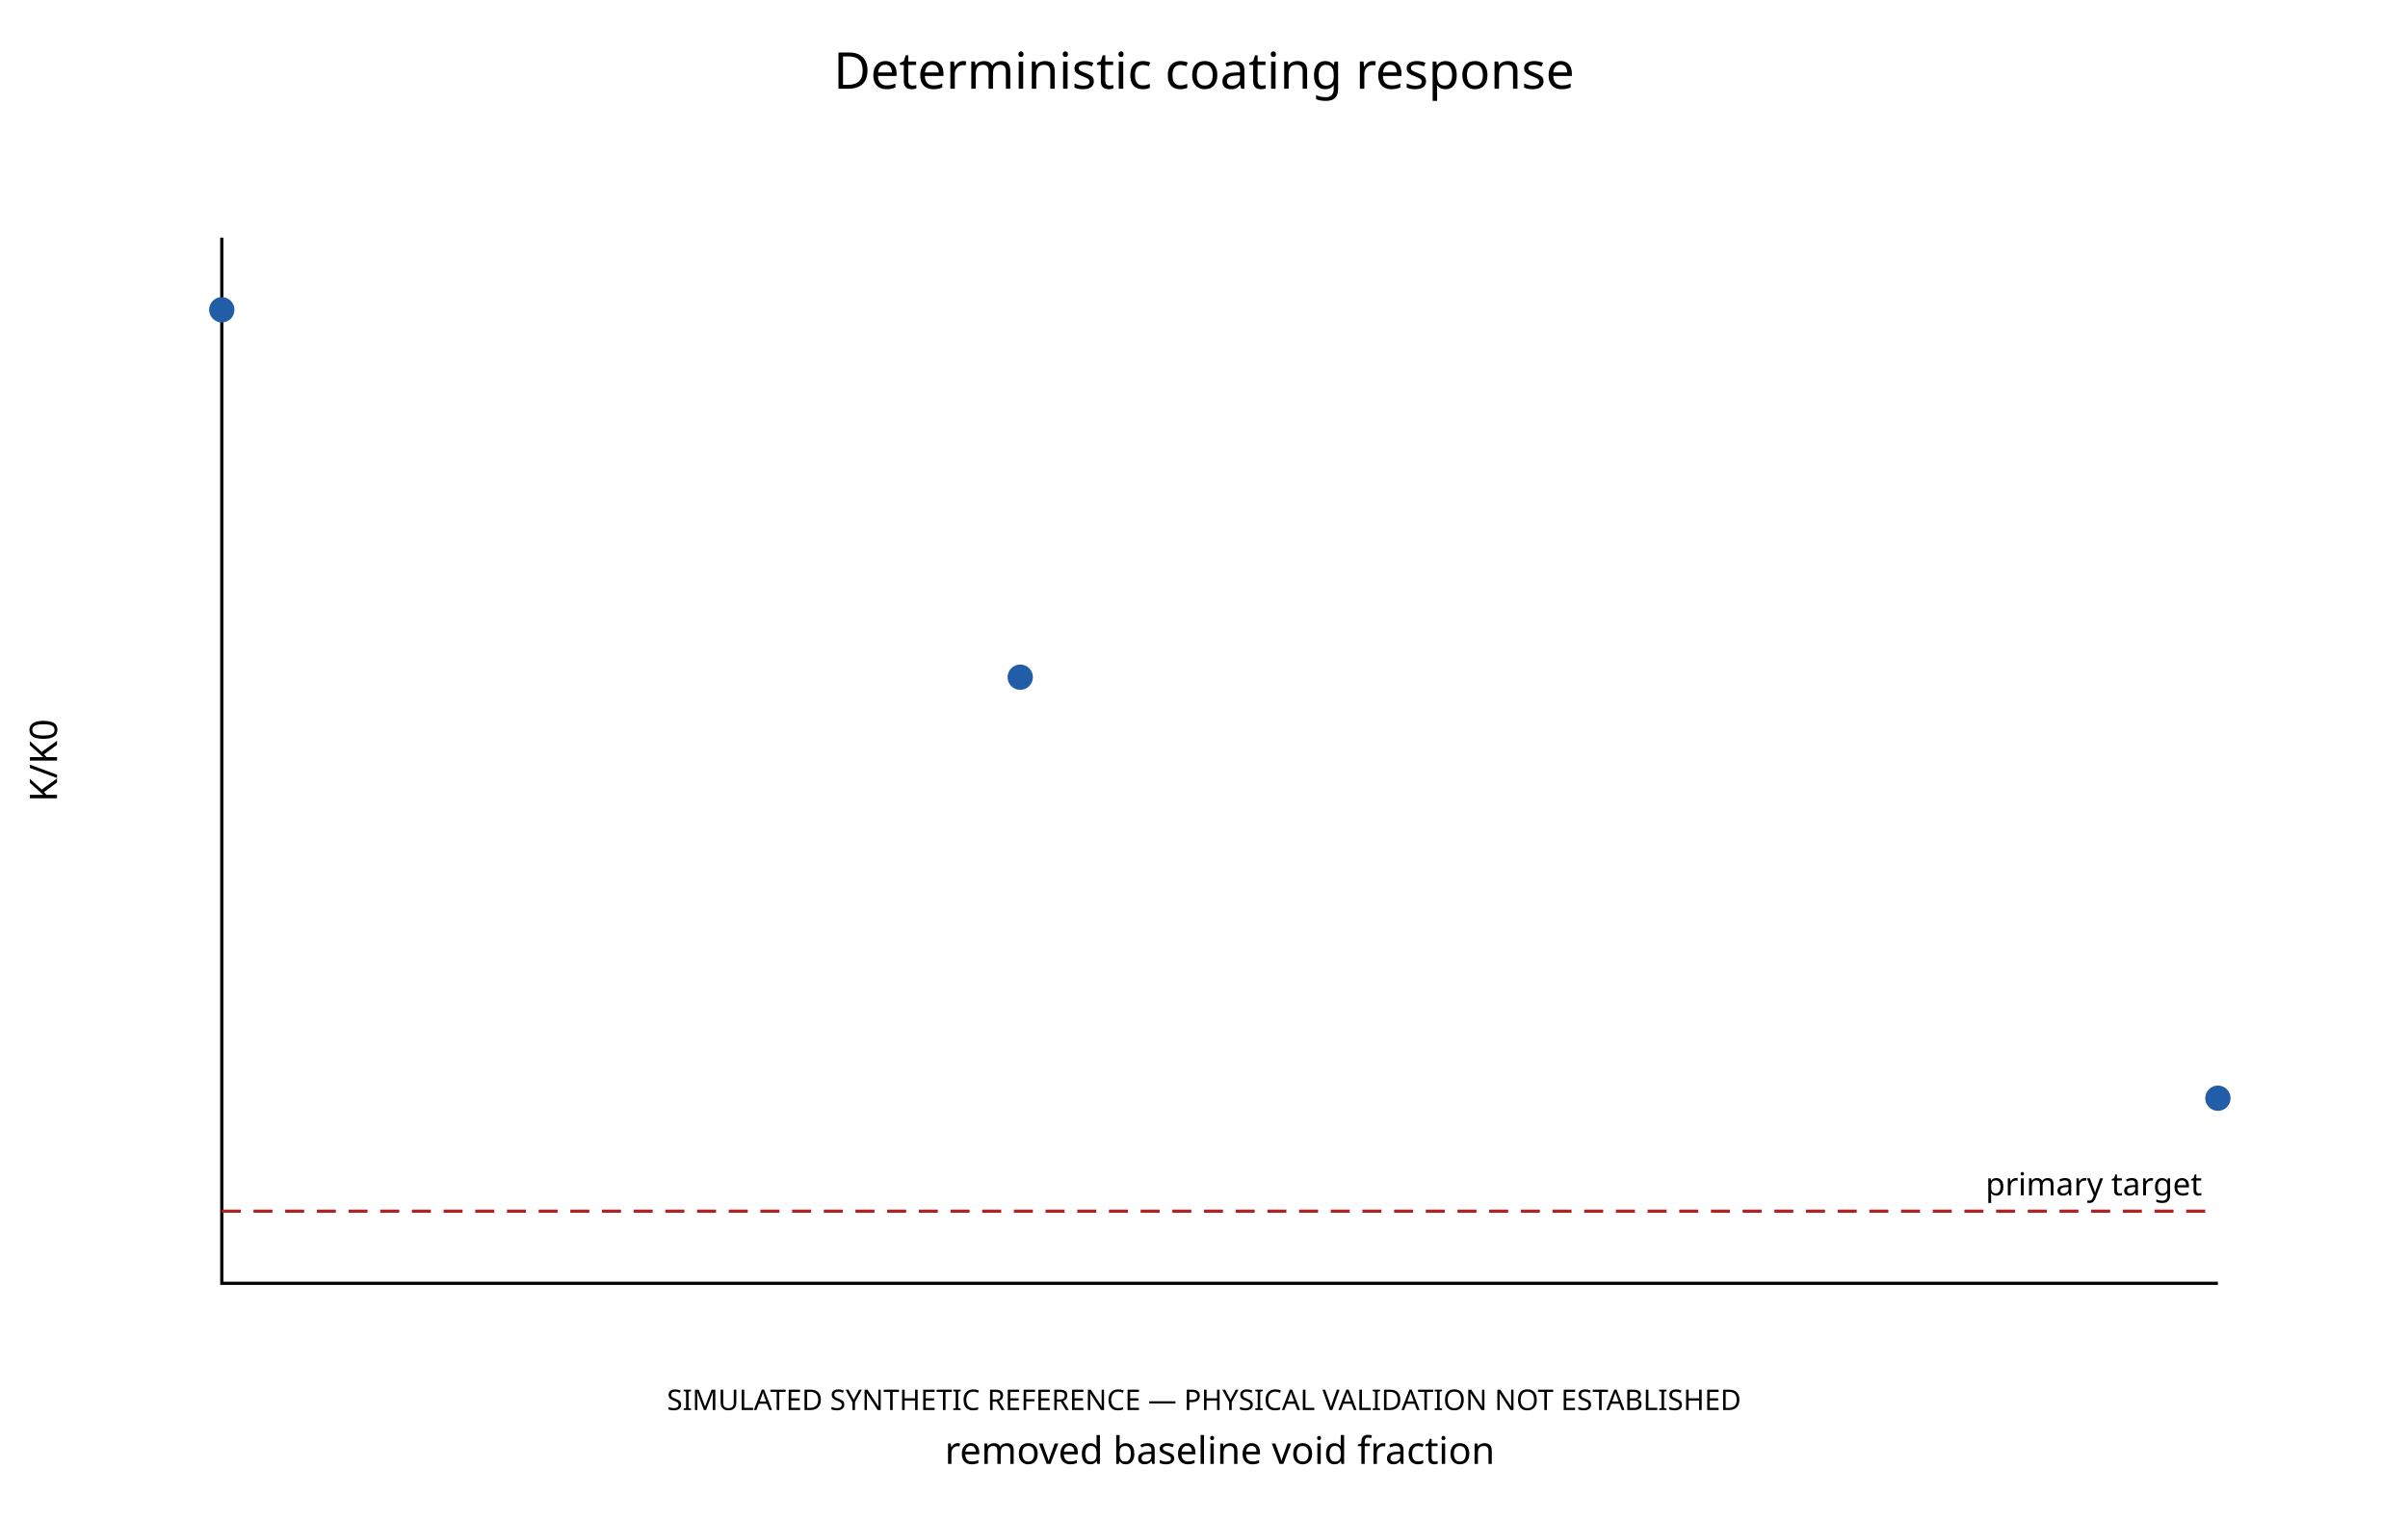
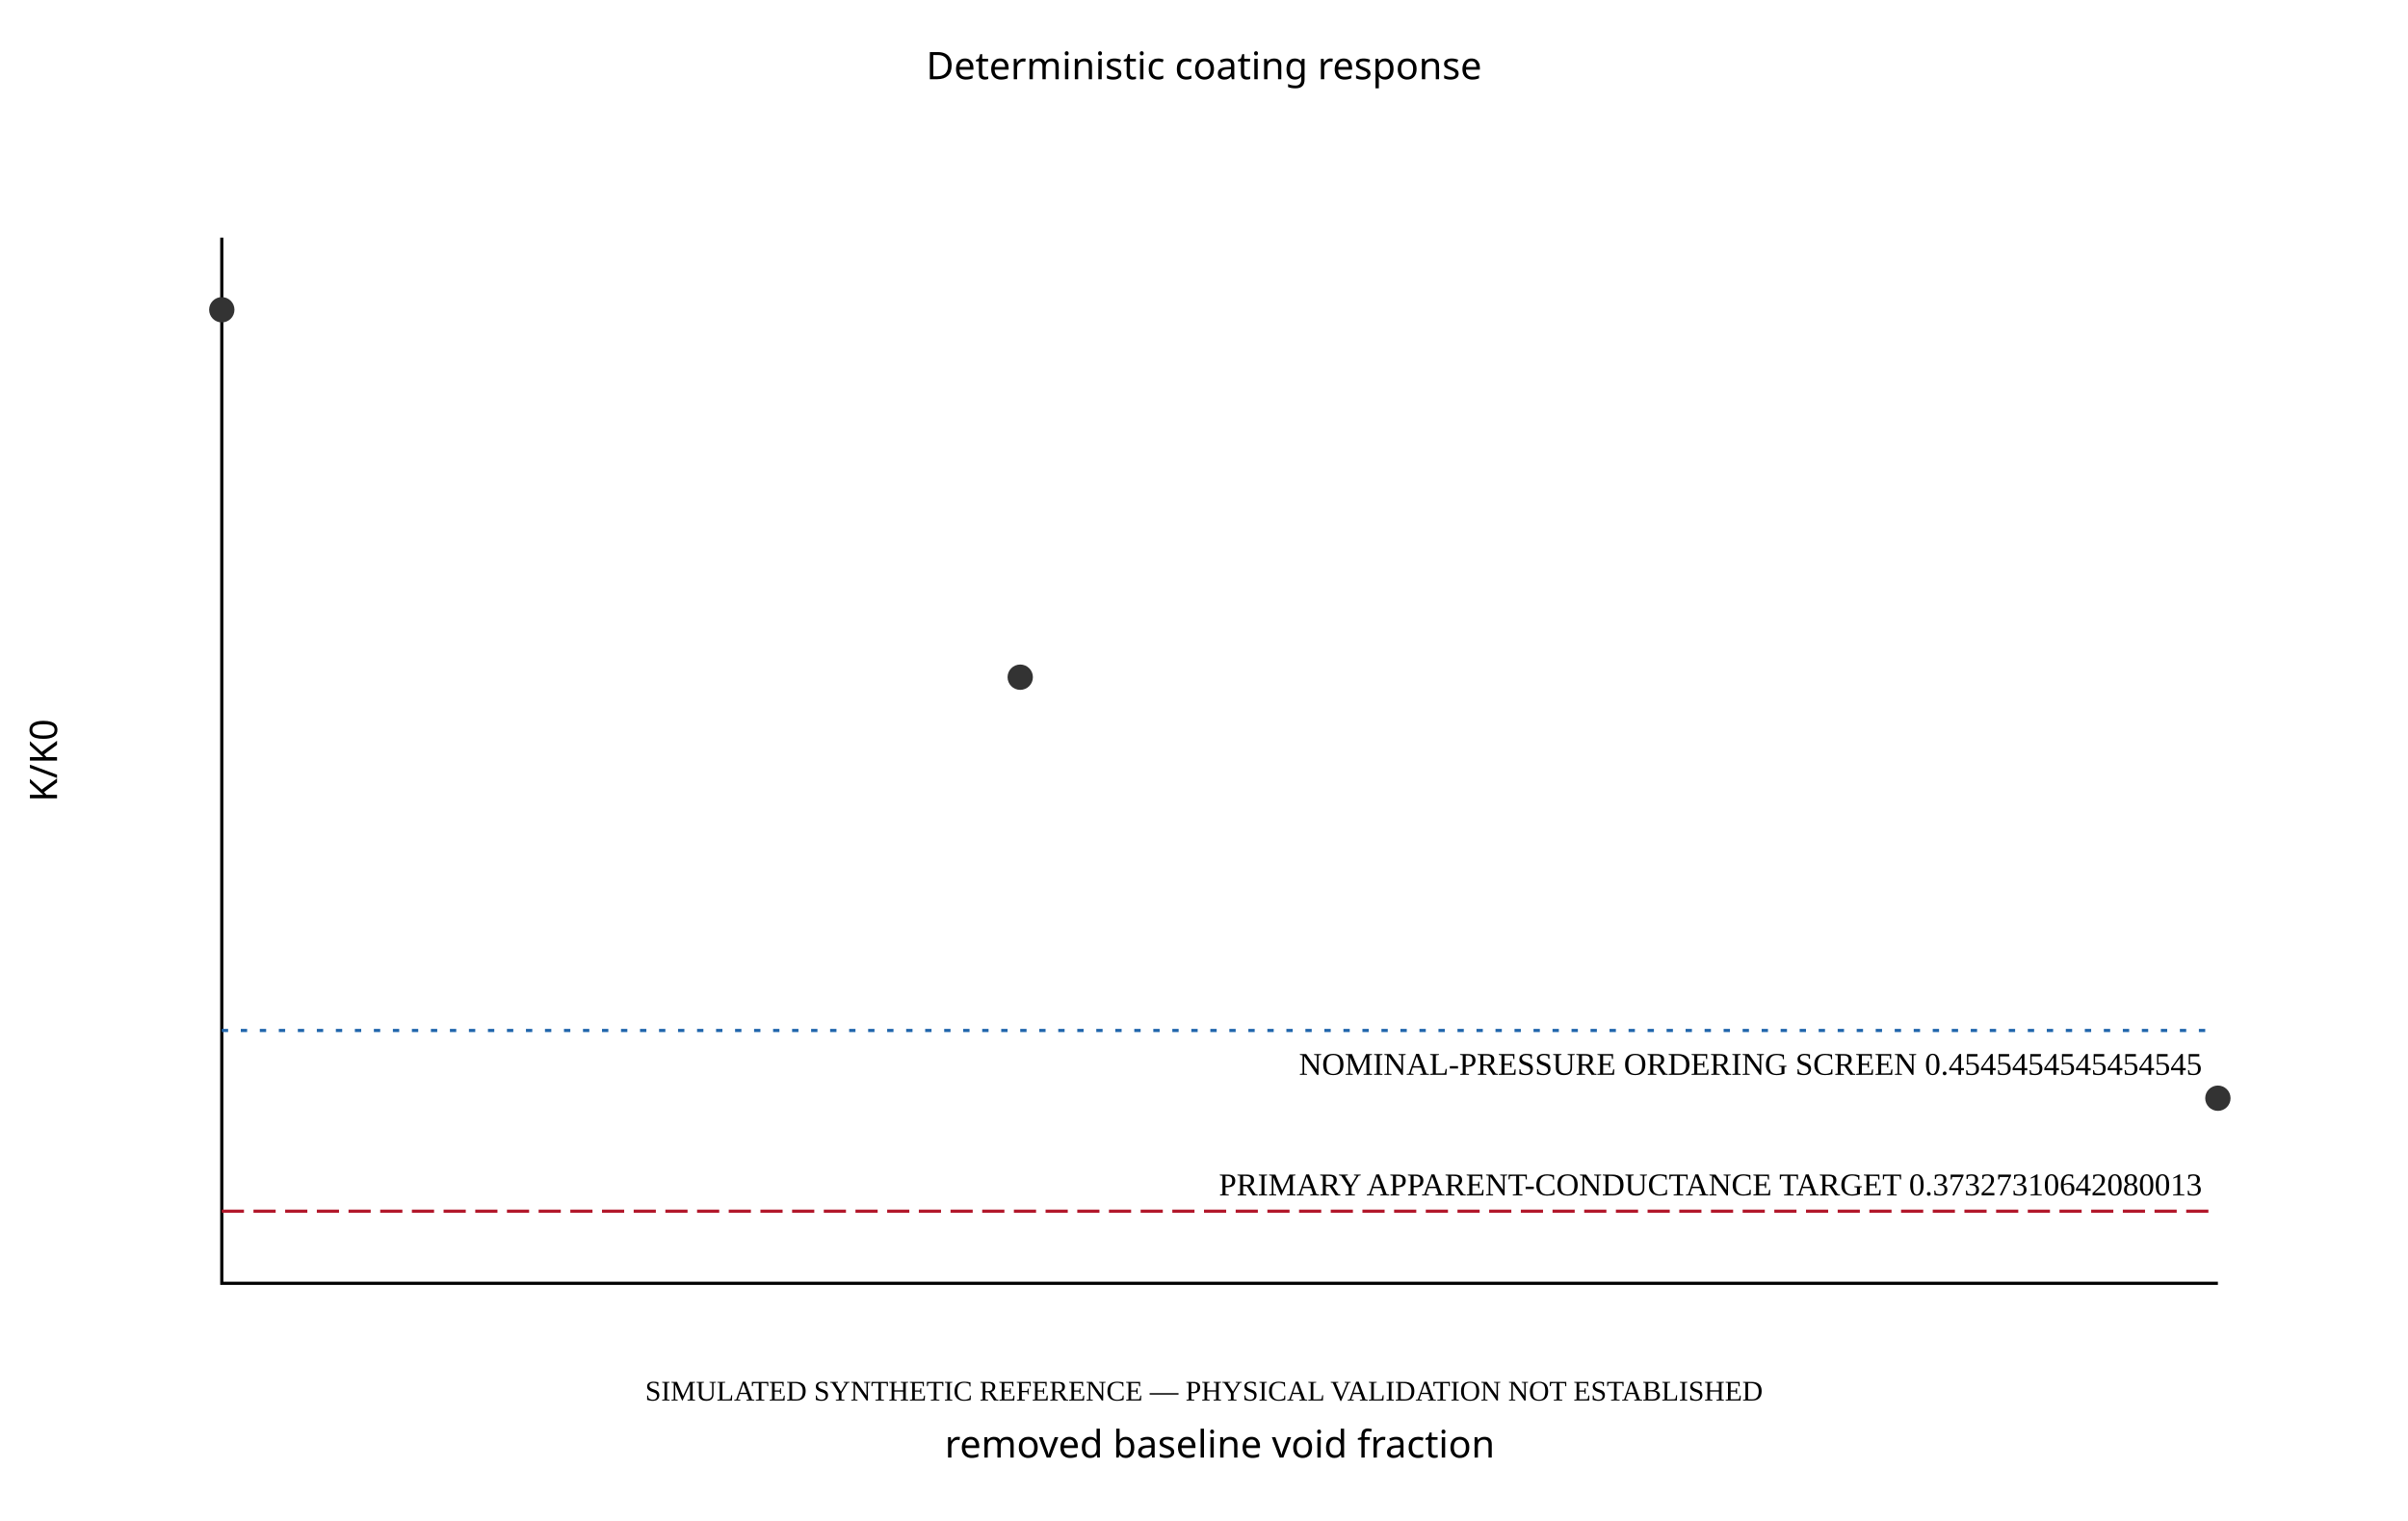
<svg xmlns="http://www.w3.org/2000/svg" width="760" height="480" viewBox="0 0 760 480">
  <rect width="100%" height="100%" fill="white" />
-   <text x="380" y="28" text-anchor="middle" font-family="sans-serif" font-size="16">Deterministic coating response</text>
+   <text x="380" y="25" text-anchor="middle" font-family="sans-serif">Deterministic coating response</text>
  <path d="M70 75V405H700" fill="none" stroke="black" />
-   <text x="385" y="462" text-anchor="middle" font-family="sans-serif" font-size="12">removed baseline void fraction</text>
+   <text x="385" y="460" text-anchor="middle" font-family="sans-serif" font-size="12">removed baseline void fraction</text>
  <text x="18" y="240" transform="rotate(-90 18 240)" text-anchor="middle" font-family="sans-serif" font-size="12">K/K0</text>
-   <path d="M70 382.241H700" stroke="#b22222" stroke-dasharray="6 4" />
-   <text x="695" y="377.241" text-anchor="end" font-family="sans-serif" font-size="10">primary target</text>
-   <circle cx="70.000" cy="97.759" r="4" fill="#225ea8" />
-   <circle cx="322.000" cy="213.717" r="4" fill="#225ea8" />
-   <circle cx="700.000" cy="346.586" r="4" fill="#225ea8" />
-   <text x="380" y="445" text-anchor="middle" font-family="sans-serif" font-size="9">SIMULATED SYNTHETIC REFERENCE — PHYSICAL VALIDATION NOT ESTABLISHED</text>
+   <path d="M70 382.241H700" stroke="#b2182b" stroke-dasharray="7 3" />
+   <text x="695" y="377.241" text-anchor="end" font-size="10">PRIMARY APPARENT-CONDUCTANCE TARGET 0.37327310642080013</text>
+   <path d="M70 325.209H700" stroke="#2166ac" stroke-dasharray="2 4" />
+   <text x="695" y="339.209" text-anchor="end" font-size="10">NOMINAL-PRESSURE ORDERING SCREEN 0.4545454545454545</text>
+   <circle cx="70.000" cy="97.759" r="4" fill="#333" />
+   <circle cx="322.000" cy="213.717" r="4" fill="#333" />
+   <circle cx="700.000" cy="346.586" r="4" fill="#333" />
+   <text x="380" y="442" text-anchor="middle" font-size="9">SIMULATED SYNTHETIC REFERENCE — PHYSICAL VALIDATION NOT ESTABLISHED</text>
</svg>
